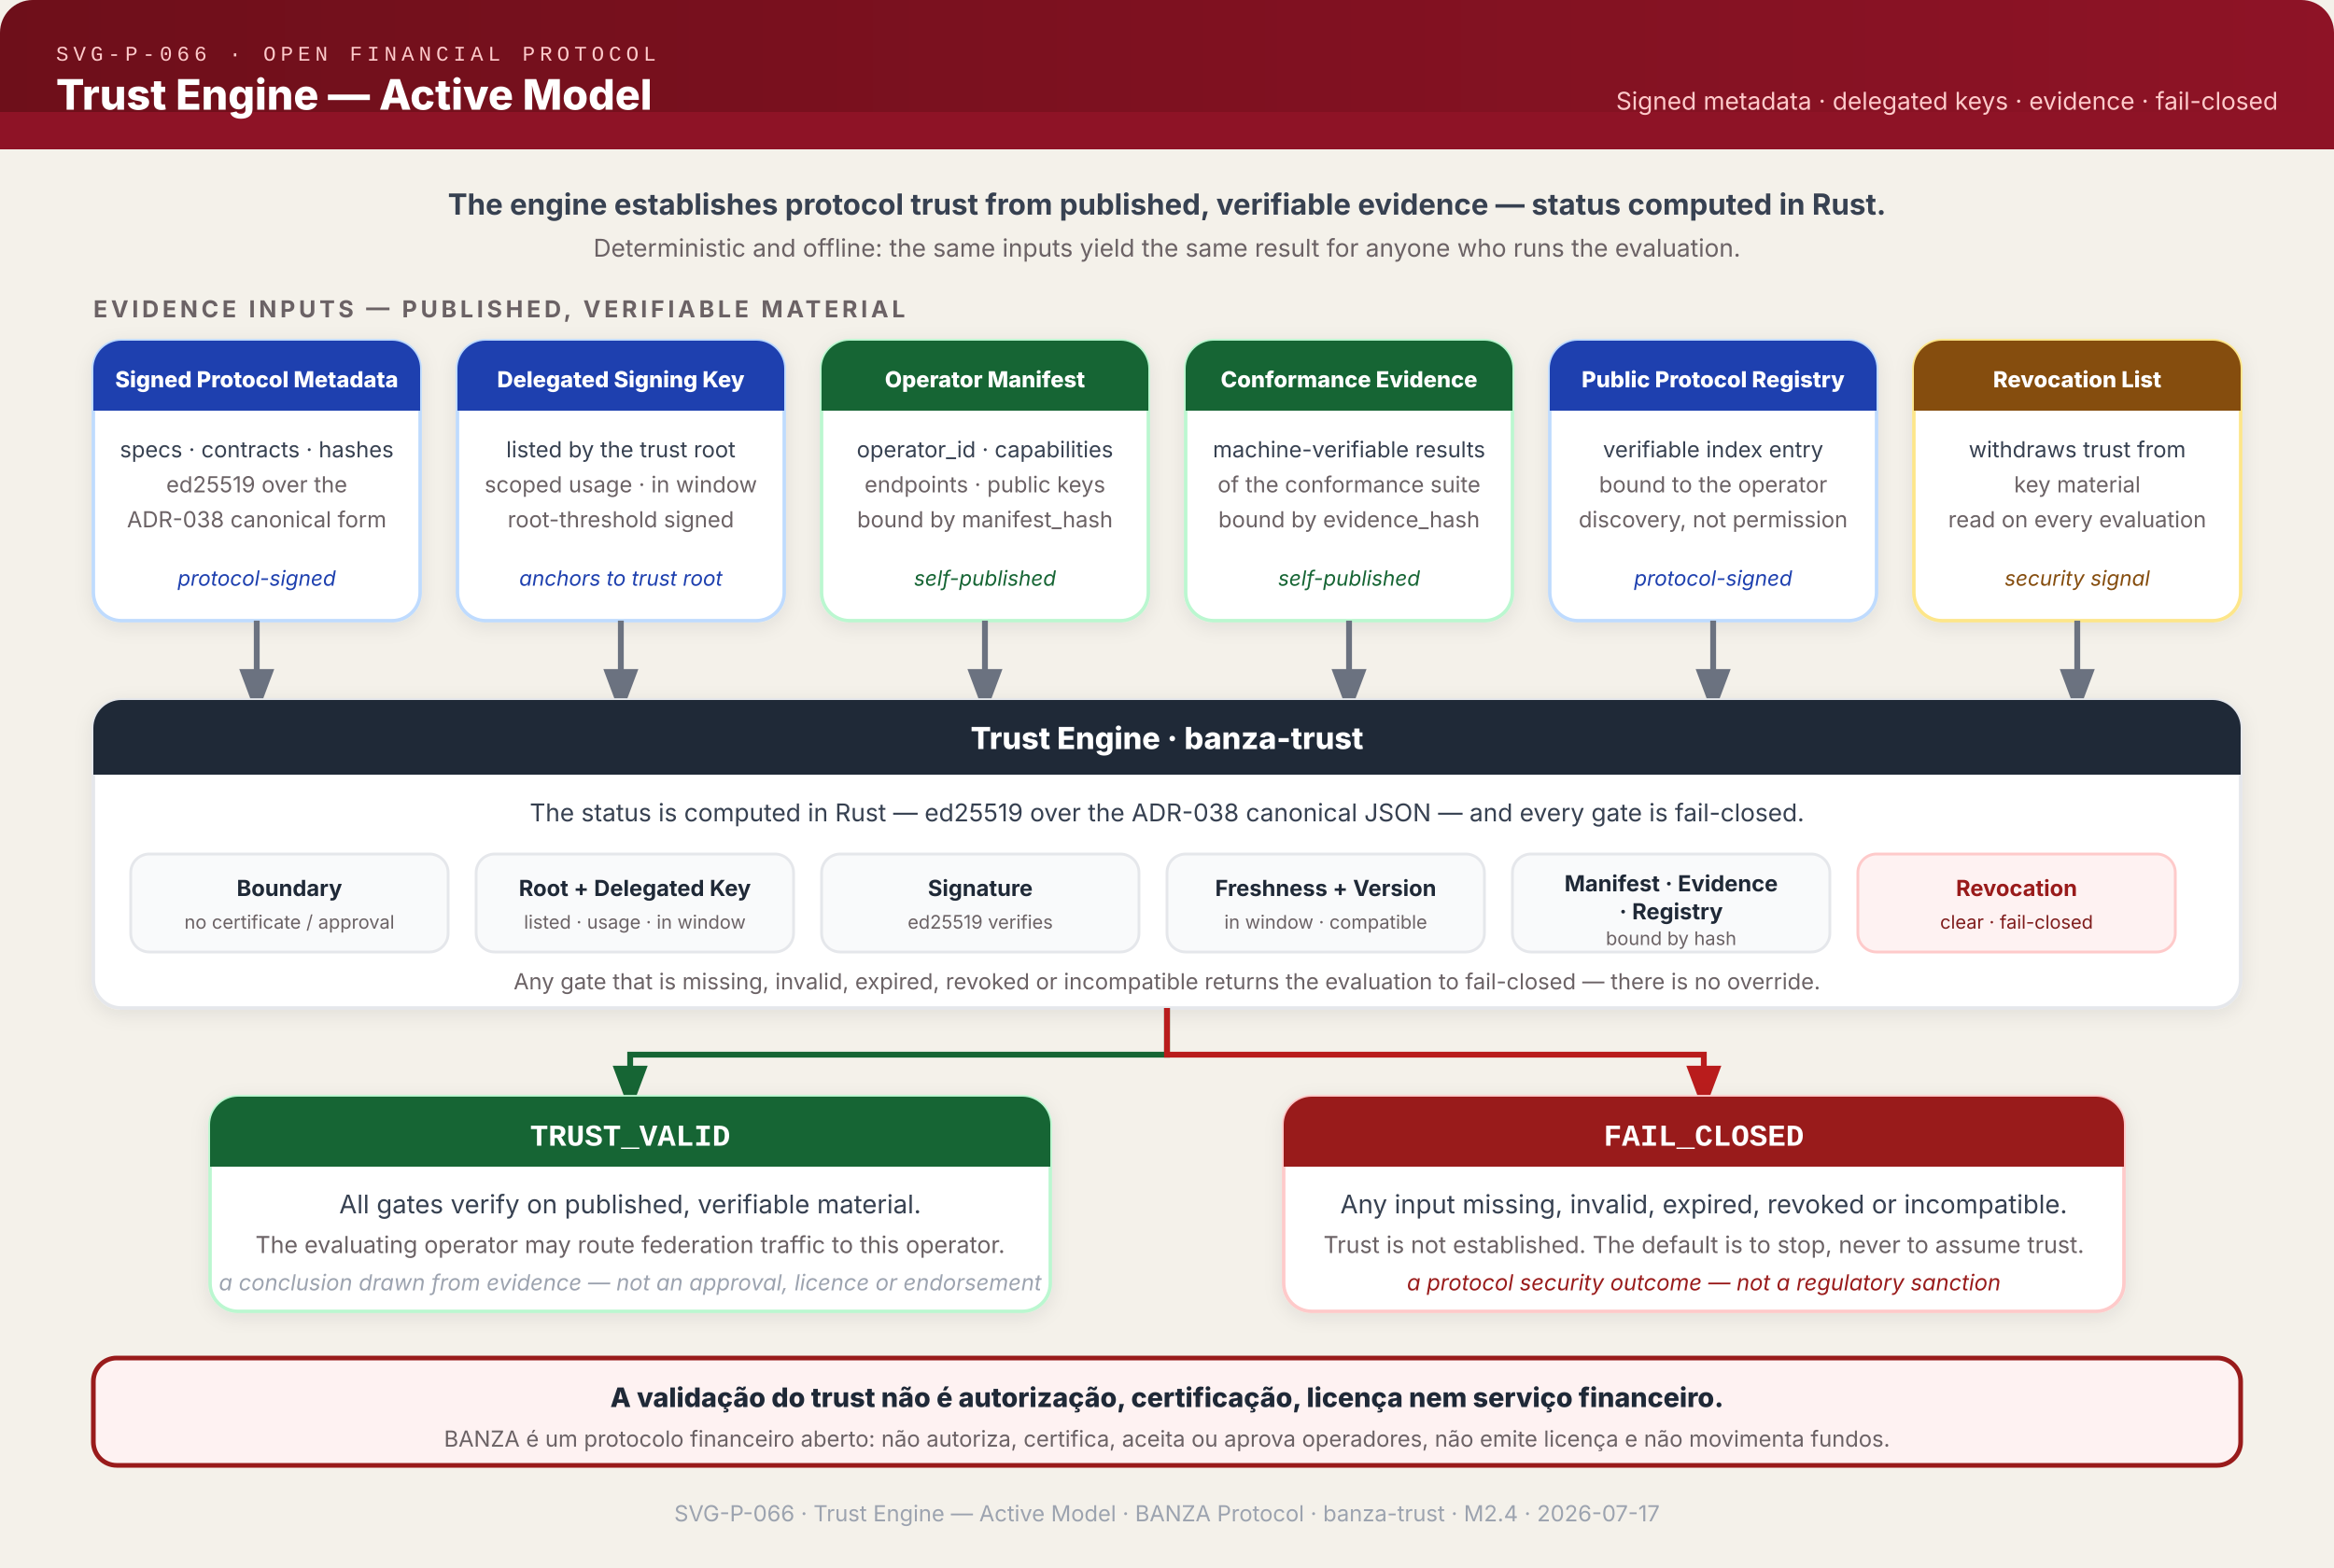
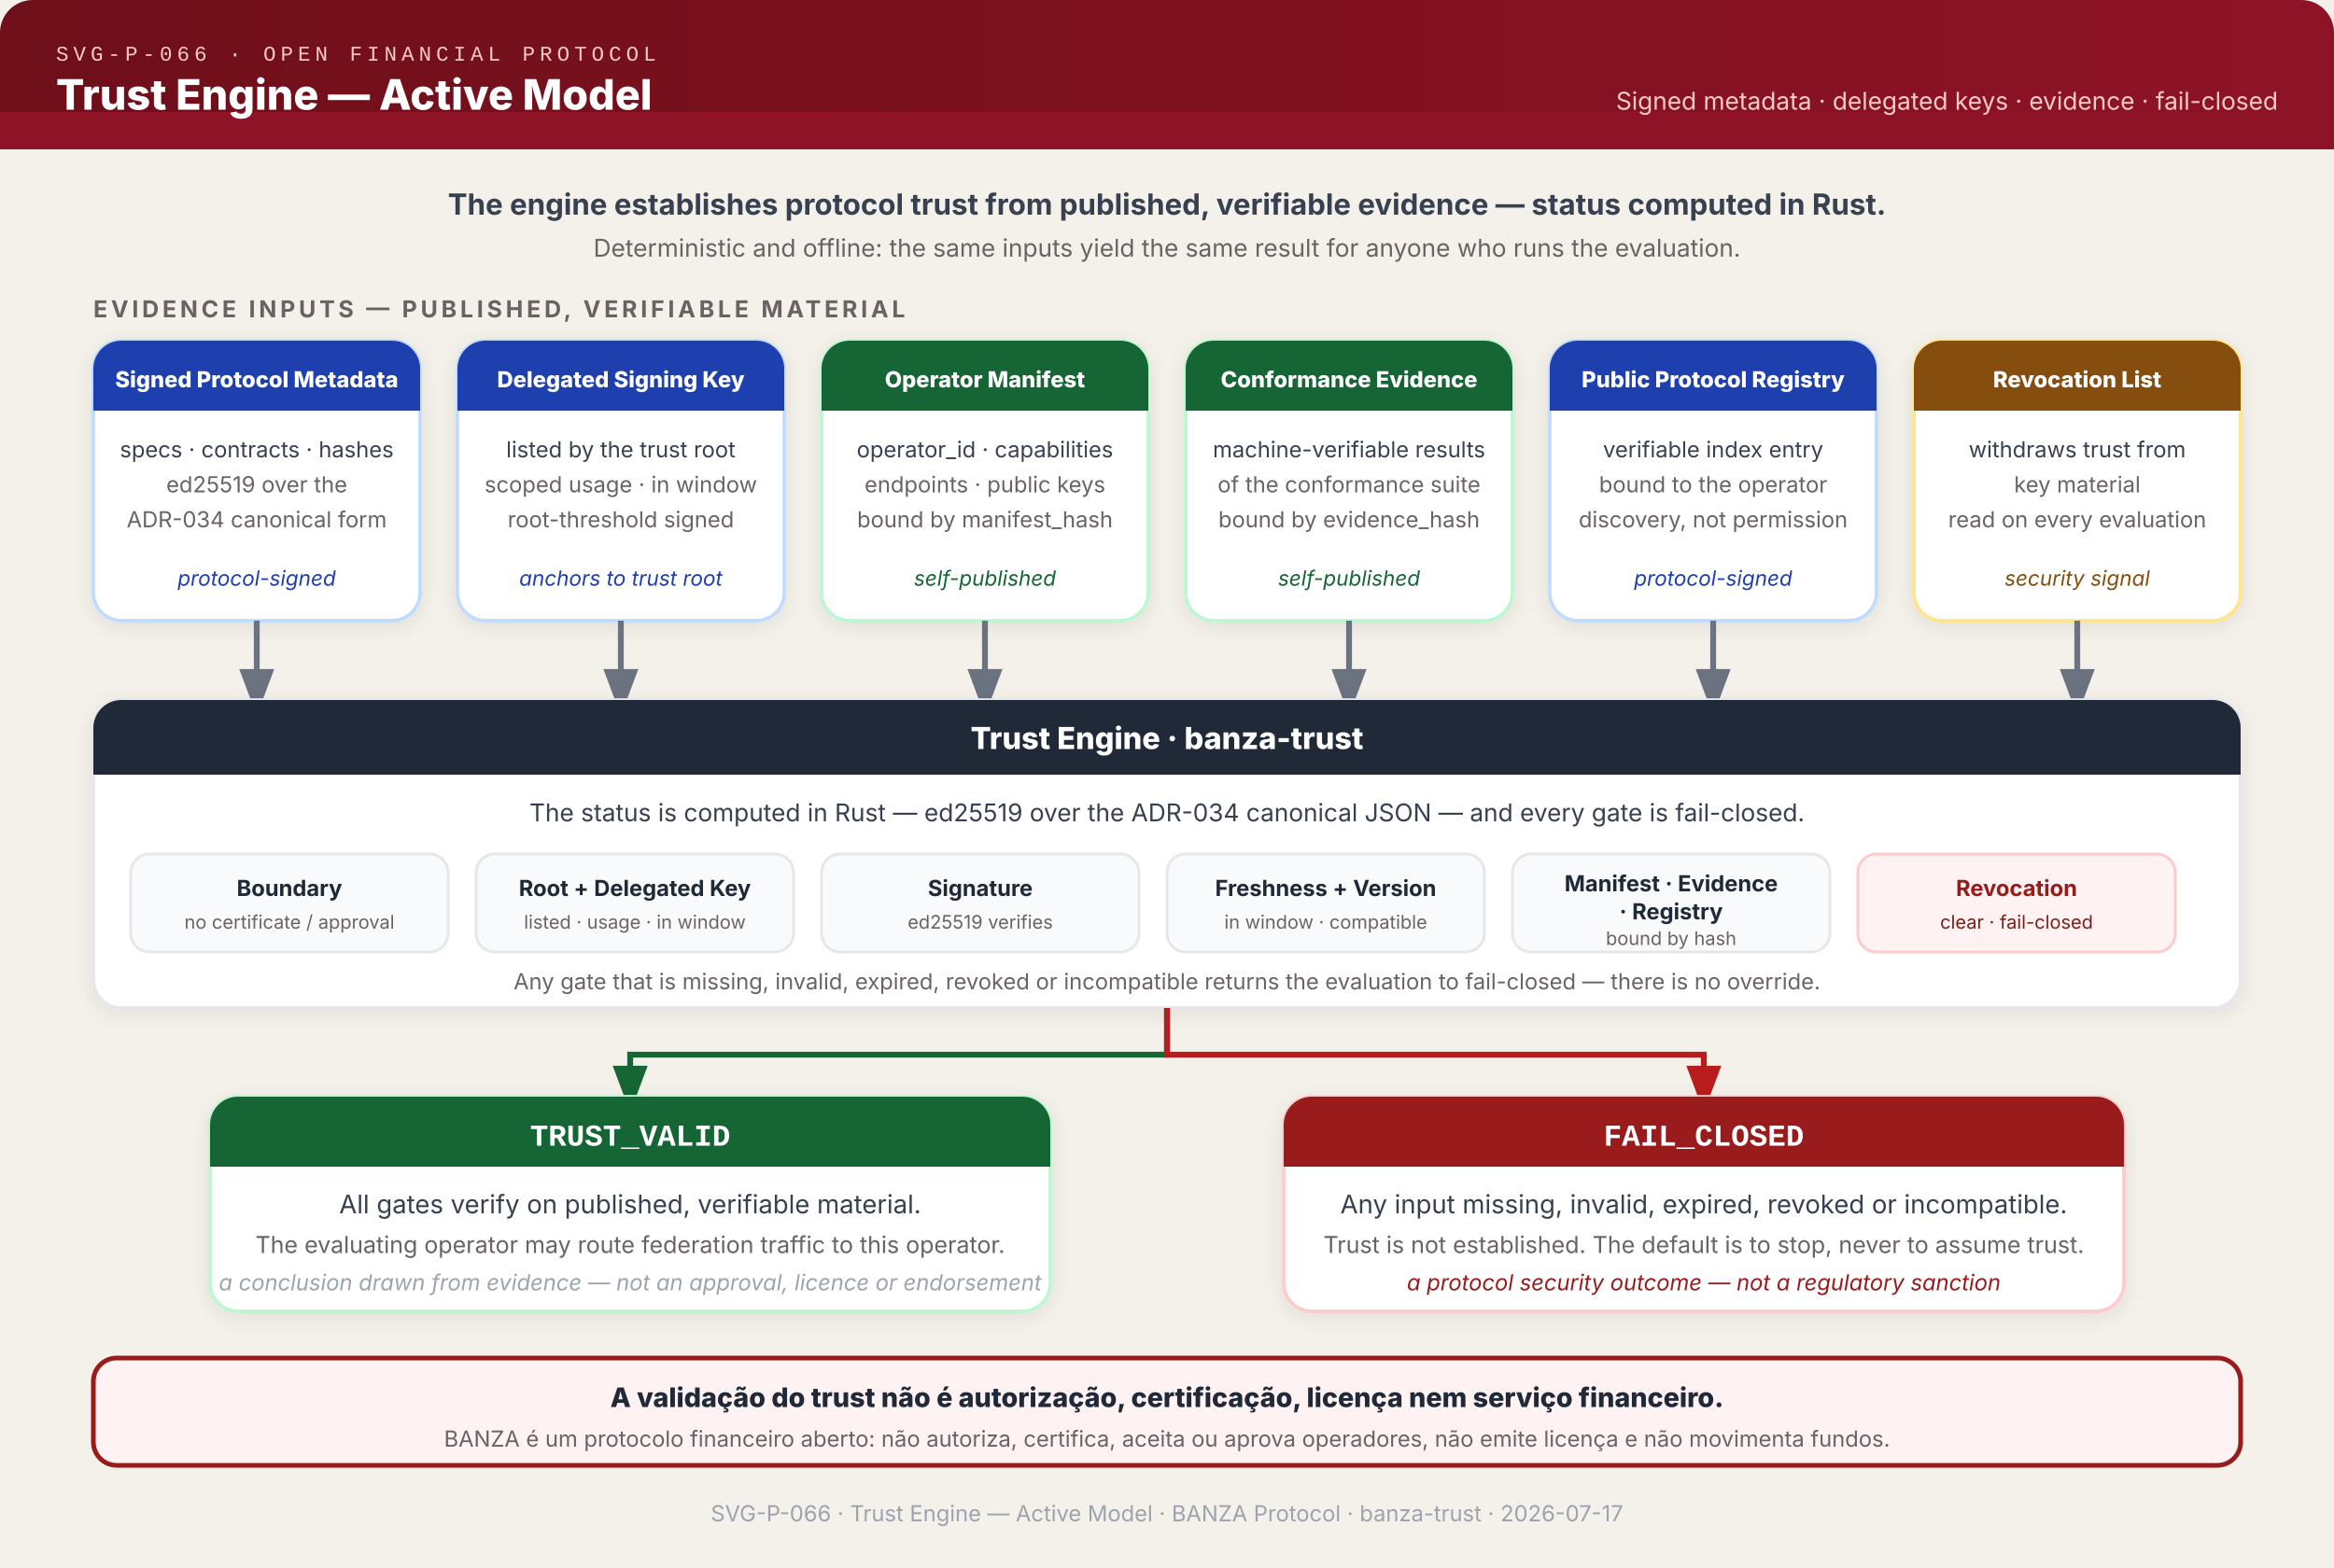
<svg xmlns="http://www.w3.org/2000/svg" viewBox="0 0 1000 672" role="img" aria-labelledby="title-P066 desc-P066" font-family="ui-sans-serif, system-ui, -apple-system, sans-serif">
  <defs>
    <linearGradient id="hg-P066" x1="0" y1="0" x2="1" y2="0">
      <stop offset="0%" stop-color="#6E0F1A" />
      <stop offset="100%" stop-color="#8E1326" />
    </linearGradient>
    <marker id="arr-P066" markerWidth="9" markerHeight="9" refX="4.5" refY="3" orient="auto">
      <path d="M0,0 L0,6 L8,3 z" fill="#6B7280" />
    </marker>
    <marker id="arrpass-P066" markerWidth="9" markerHeight="9" refX="4.5" refY="3" orient="auto">
      <path d="M0,0 L0,6 L8,3 z" fill="#166534" />
    </marker>
    <marker id="arrfail-P066" markerWidth="9" markerHeight="9" refX="4.5" refY="3" orient="auto">
      <path d="M0,0 L0,6 L8,3 z" fill="#B91C1C" />
    </marker>
    <filter id="sh-P066">
      <feDropShadow dx="0" dy="2" stdDeviation="4" flood-color="#00000014" />
    </filter>
  </defs>
  <rect width="1000" height="672" fill="#F4F1EA" />
  <rect x="0" y="0" width="1000" height="64" fill="url(#hg-P066)" rx="14" />
  <rect x="0" y="48" width="1000" height="16" fill="#8E1326" />
  <text x="24" y="26" font-family="ui-monospace,'Courier New',monospace" font-size="9" fill="#FECACA" letter-spacing="2">SVG-P-066 · OPEN FINANCIAL PROTOCOL</text>
  <text x="24" y="47" font-size="18" font-weight="800" fill="white">Trust Engine — Active Model</text>
  <text x="976" y="47" text-anchor="end" font-size="10.5" fill="#FECACA">Signed metadata · delegated keys · evidence · fail-closed</text>
  <text x="500" y="92" text-anchor="middle" font-size="12.5" font-weight="700" fill="#374151">The engine establishes protocol trust from published, verifiable evidence — status computed in Rust.</text>
  <text x="500" y="110" text-anchor="middle" font-size="10.5" fill="#6B6265">Deterministic and offline: the same inputs yield the same result for anyone who runs the evaluation.</text>
  <text x="40" y="136" font-size="10" font-weight="700" fill="#6B6265" letter-spacing="1.5">EVIDENCE INPUTS — PUBLISHED, VERIFIABLE MATERIAL</text>
  <rect x="40" y="146" width="140" height="120" fill="white" rx="12" stroke="#BFDBFE" stroke-width="1.5" filter="url(#sh-P066)" />
  <rect x="40" y="146" width="140" height="30" fill="#1E40AF" rx="12" />
  <rect x="40" y="162" width="140" height="14" fill="#1E40AF" />
  <text x="110" y="166" text-anchor="middle" font-size="9.5" font-weight="800" fill="white">Signed Protocol Metadata</text>
  <text x="110" y="196" text-anchor="middle" font-size="9.5" fill="#374151">specs · contracts · hashes</text>
  <text x="110" y="211" text-anchor="middle" font-size="9.5" fill="#6B6265">ed25519 over the</text>
-   <text x="110" y="226" text-anchor="middle" font-size="9.5" fill="#6B6265">ADR-038 canonical form</text>
+   <text x="110" y="226" text-anchor="middle" font-size="9.5" fill="#6B6265">ADR-034 canonical form</text>
  <text x="110" y="251" text-anchor="middle" font-size="9" font-style="italic" fill="#1E40AF">protocol-signed</text>
  <rect x="196" y="146" width="140" height="120" fill="white" rx="12" stroke="#BFDBFE" stroke-width="1.5" filter="url(#sh-P066)" />
  <rect x="196" y="146" width="140" height="30" fill="#1E40AF" rx="12" />
  <rect x="196" y="162" width="140" height="14" fill="#1E40AF" />
  <text x="266" y="166" text-anchor="middle" font-size="9.5" font-weight="800" fill="white">Delegated Signing Key</text>
  <text x="266" y="196" text-anchor="middle" font-size="9.5" fill="#374151">listed by the trust root</text>
  <text x="266" y="211" text-anchor="middle" font-size="9.5" fill="#6B6265">scoped usage · in window</text>
  <text x="266" y="226" text-anchor="middle" font-size="9.5" fill="#6B6265">root-threshold signed</text>
  <text x="266" y="251" text-anchor="middle" font-size="9" font-style="italic" fill="#1E40AF">anchors to trust root</text>
  <rect x="352" y="146" width="140" height="120" fill="white" rx="12" stroke="#BBF7D0" stroke-width="1.5" filter="url(#sh-P066)" />
  <rect x="352" y="146" width="140" height="30" fill="#166534" rx="12" />
  <rect x="352" y="162" width="140" height="14" fill="#166534" />
  <text x="422" y="166" text-anchor="middle" font-size="9.5" font-weight="800" fill="white">Operator Manifest</text>
  <text x="422" y="196" text-anchor="middle" font-size="9.5" fill="#374151">operator_id · capabilities</text>
  <text x="422" y="211" text-anchor="middle" font-size="9.5" fill="#6B6265">endpoints · public keys</text>
  <text x="422" y="226" text-anchor="middle" font-size="9.5" fill="#6B6265">bound by manifest_hash</text>
  <text x="422" y="251" text-anchor="middle" font-size="9" font-style="italic" fill="#166534">self-published</text>
  <rect x="508" y="146" width="140" height="120" fill="white" rx="12" stroke="#BBF7D0" stroke-width="1.5" filter="url(#sh-P066)" />
  <rect x="508" y="146" width="140" height="30" fill="#166534" rx="12" />
  <rect x="508" y="162" width="140" height="14" fill="#166534" />
  <text x="578" y="166" text-anchor="middle" font-size="9.5" font-weight="800" fill="white">Conformance Evidence</text>
  <text x="578" y="196" text-anchor="middle" font-size="9.5" fill="#374151">machine-verifiable results</text>
  <text x="578" y="211" text-anchor="middle" font-size="9.5" fill="#6B6265">of the conformance suite</text>
  <text x="578" y="226" text-anchor="middle" font-size="9.5" fill="#6B6265">bound by evidence_hash</text>
  <text x="578" y="251" text-anchor="middle" font-size="9" font-style="italic" fill="#166534">self-published</text>
  <rect x="664" y="146" width="140" height="120" fill="white" rx="12" stroke="#BFDBFE" stroke-width="1.5" filter="url(#sh-P066)" />
  <rect x="664" y="146" width="140" height="30" fill="#1E40AF" rx="12" />
  <rect x="664" y="162" width="140" height="14" fill="#1E40AF" />
  <text x="734" y="166" text-anchor="middle" font-size="9.5" font-weight="800" fill="white">Public Protocol Registry</text>
  <text x="734" y="196" text-anchor="middle" font-size="9.5" fill="#374151">verifiable index entry</text>
  <text x="734" y="211" text-anchor="middle" font-size="9.5" fill="#6B6265">bound to the operator</text>
  <text x="734" y="226" text-anchor="middle" font-size="9.5" fill="#6B6265">discovery, not permission</text>
  <text x="734" y="251" text-anchor="middle" font-size="9" font-style="italic" fill="#1E40AF">protocol-signed</text>
  <rect x="820" y="146" width="140" height="120" fill="white" rx="12" stroke="#FDE68A" stroke-width="1.5" filter="url(#sh-P066)" />
  <rect x="820" y="146" width="140" height="30" fill="#854D0E" rx="12" />
  <rect x="820" y="162" width="140" height="14" fill="#854D0E" />
  <text x="890" y="166" text-anchor="middle" font-size="9.5" font-weight="800" fill="white">Revocation List</text>
  <text x="890" y="196" text-anchor="middle" font-size="9.5" fill="#374151">withdraws trust from</text>
  <text x="890" y="211" text-anchor="middle" font-size="9.5" fill="#6B6265">key material</text>
  <text x="890" y="226" text-anchor="middle" font-size="9.5" fill="#6B6265">read on every evaluation</text>
  <text x="890" y="251" text-anchor="middle" font-size="9" font-style="italic" fill="#854D0E">security signal</text>
  <line x1="110" y1="266" x2="110" y2="298" stroke="#6B7280" stroke-width="2.5" marker-end="url(#arr-P066)" />
  <line x1="266" y1="266" x2="266" y2="298" stroke="#6B7280" stroke-width="2.5" marker-end="url(#arr-P066)" />
  <line x1="422" y1="266" x2="422" y2="298" stroke="#6B7280" stroke-width="2.5" marker-end="url(#arr-P066)" />
  <line x1="578" y1="266" x2="578" y2="298" stroke="#6B7280" stroke-width="2.5" marker-end="url(#arr-P066)" />
  <line x1="734" y1="266" x2="734" y2="298" stroke="#6B7280" stroke-width="2.5" marker-end="url(#arr-P066)" />
  <line x1="890" y1="266" x2="890" y2="298" stroke="#6B7280" stroke-width="2.5" marker-end="url(#arr-P066)" />
  <rect x="40" y="300" width="920" height="132" fill="white" rx="12" stroke="#E5E7EB" stroke-width="1.5" filter="url(#sh-P066)" />
  <rect x="40" y="300" width="920" height="32" fill="#1F2937" rx="12" />
  <rect x="40" y="318" width="920" height="14" fill="#1F2937" />
  <text x="500" y="321" text-anchor="middle" font-size="13" font-weight="800" fill="white">Trust Engine · banza-trust</text>
-   <text x="500" y="352" text-anchor="middle" font-size="10.5" fill="#374151">The status is computed in Rust — ed25519 over the ADR-038 canonical JSON — and every gate is fail-closed.</text>
+   <text x="500" y="352" text-anchor="middle" font-size="10.5" fill="#374151">The status is computed in Rust — ed25519 over the ADR-034 canonical JSON — and every gate is fail-closed.</text>
  <rect x="56" y="366" width="136" height="42" rx="8" fill="#F9FAFB" stroke="#E5E7EB" stroke-width="1.2" />
  <text x="124" y="384" text-anchor="middle" font-size="9.5" font-weight="700" fill="#1F2937">Boundary</text>
  <text x="124" y="398" text-anchor="middle" font-size="8" fill="#6B6265">no certificate / approval</text>
  <rect x="204" y="366" width="136" height="42" rx="8" fill="#F9FAFB" stroke="#E5E7EB" stroke-width="1.2" />
  <text x="272" y="384" text-anchor="middle" font-size="9.5" font-weight="700" fill="#1F2937">Root + Delegated Key</text>
  <text x="272" y="398" text-anchor="middle" font-size="8" fill="#6B6265">listed · usage · in window</text>
  <rect x="352" y="366" width="136" height="42" rx="8" fill="#F9FAFB" stroke="#E5E7EB" stroke-width="1.2" />
  <text x="420" y="384" text-anchor="middle" font-size="9.5" font-weight="700" fill="#1F2937">Signature</text>
  <text x="420" y="398" text-anchor="middle" font-size="8" fill="#6B6265">ed25519 verifies</text>
  <rect x="500" y="366" width="136" height="42" rx="8" fill="#F9FAFB" stroke="#E5E7EB" stroke-width="1.2" />
  <text x="568" y="384" text-anchor="middle" font-size="9.5" font-weight="700" fill="#1F2937">Freshness + Version</text>
  <text x="568" y="398" text-anchor="middle" font-size="8" fill="#6B6265">in window · compatible</text>
  <rect x="648" y="366" width="136" height="42" rx="8" fill="#F9FAFB" stroke="#E5E7EB" stroke-width="1.2" />
  <text x="716" y="382" text-anchor="middle" font-size="9.5" font-weight="700" fill="#1F2937">Manifest · Evidence</text>
  <text x="716" y="394" text-anchor="middle" font-size="9.5" font-weight="700" fill="#1F2937">· Registry</text>
  <text x="716" y="405" text-anchor="middle" font-size="8" fill="#6B6265">bound by hash</text>
  <rect x="796" y="366" width="136" height="42" rx="8" fill="#FEF2F2" stroke="#FECACA" stroke-width="1.2" />
  <text x="864" y="384" text-anchor="middle" font-size="9.5" font-weight="700" fill="#991B1B">Revocation</text>
  <text x="864" y="398" text-anchor="middle" font-size="8" fill="#7F1D1D">clear · fail-closed</text>
  <text x="500" y="424" text-anchor="middle" font-size="9.5" fill="#6B6265">Any gate that is missing, invalid, expired, revoked or incompatible returns the evaluation to fail-closed — there is no override.</text>
  <path d="M500,432 L500,452 L270,452 L270,468" fill="none" stroke="#166534" stroke-width="2.5" marker-end="url(#arrpass-P066)" />
  <path d="M500,432 L500,452 L730,452 L730,468" fill="none" stroke="#B91C1C" stroke-width="2.5" marker-end="url(#arrfail-P066)" />
  <rect x="90" y="470" width="360" height="92" fill="white" rx="12" stroke="#BBF7D0" stroke-width="1.5" filter="url(#sh-P066)" />
  <rect x="90" y="470" width="360" height="30" fill="#166534" rx="12" />
  <rect x="90" y="486" width="360" height="14" fill="#166534" />
  <text x="270" y="491" text-anchor="middle" font-family="ui-monospace,'Courier New',monospace" font-size="13" font-weight="800" fill="white">TRUST_VALID</text>
  <text x="270" y="520" text-anchor="middle" font-size="11" fill="#374151">All gates verify on published, verifiable material.</text>
  <text x="270" y="537" text-anchor="middle" font-size="10" fill="#6B6265">The evaluating operator may route federation traffic to this operator.</text>
  <text x="270" y="553" text-anchor="middle" font-size="9.5" font-style="italic" fill="#9CA3AF">a conclusion drawn from evidence — not an approval, licence or endorsement</text>
  <rect x="550" y="470" width="360" height="92" fill="white" rx="12" stroke="#FECACA" stroke-width="1.5" filter="url(#sh-P066)" />
  <rect x="550" y="470" width="360" height="30" fill="#991B1B" rx="12" />
  <rect x="550" y="486" width="360" height="14" fill="#991B1B" />
  <text x="730" y="491" text-anchor="middle" font-family="ui-monospace,'Courier New',monospace" font-size="13" font-weight="800" fill="white">FAIL_CLOSED</text>
  <text x="730" y="520" text-anchor="middle" font-size="11" fill="#374151">Any input missing, invalid, expired, revoked or incompatible.</text>
  <text x="730" y="537" text-anchor="middle" font-size="10" fill="#6B6265">Trust is not established. The default is to stop, never to assume trust.</text>
  <text x="730" y="553" text-anchor="middle" font-size="9.5" font-style="italic" fill="#991B1B">a protocol security outcome — not a regulatory sanction</text>
  <rect x="40" y="582" width="920" height="46" rx="10" fill="#FEF2F2" stroke="#991B1B" stroke-width="2" />
  <text x="500" y="603" text-anchor="middle" font-size="11.5" font-weight="800" fill="#1F2937">A validação do trust não é autorização, certificação, licença nem serviço financeiro.</text>
  <text x="500" y="620" text-anchor="middle" font-size="9.5" fill="#6B6265">BANZA é um protocolo financeiro aberto: não autoriza, certifica, aceita ou aprova operadores, não emite licença e não movimenta fundos.</text>
-   <text x="500" y="652" text-anchor="middle" font-size="9.5" fill="#9CA3AF">SVG-P-066 · Trust Engine — Active Model · BANZA Protocol · banza-trust · M2.4 · 2026-07-17</text>
+   <text x="500" y="652" text-anchor="middle" font-size="9.5" fill="#9CA3AF">SVG-P-066 · Trust Engine — Active Model · BANZA Protocol · banza-trust · 2026-07-17</text>
</svg>
